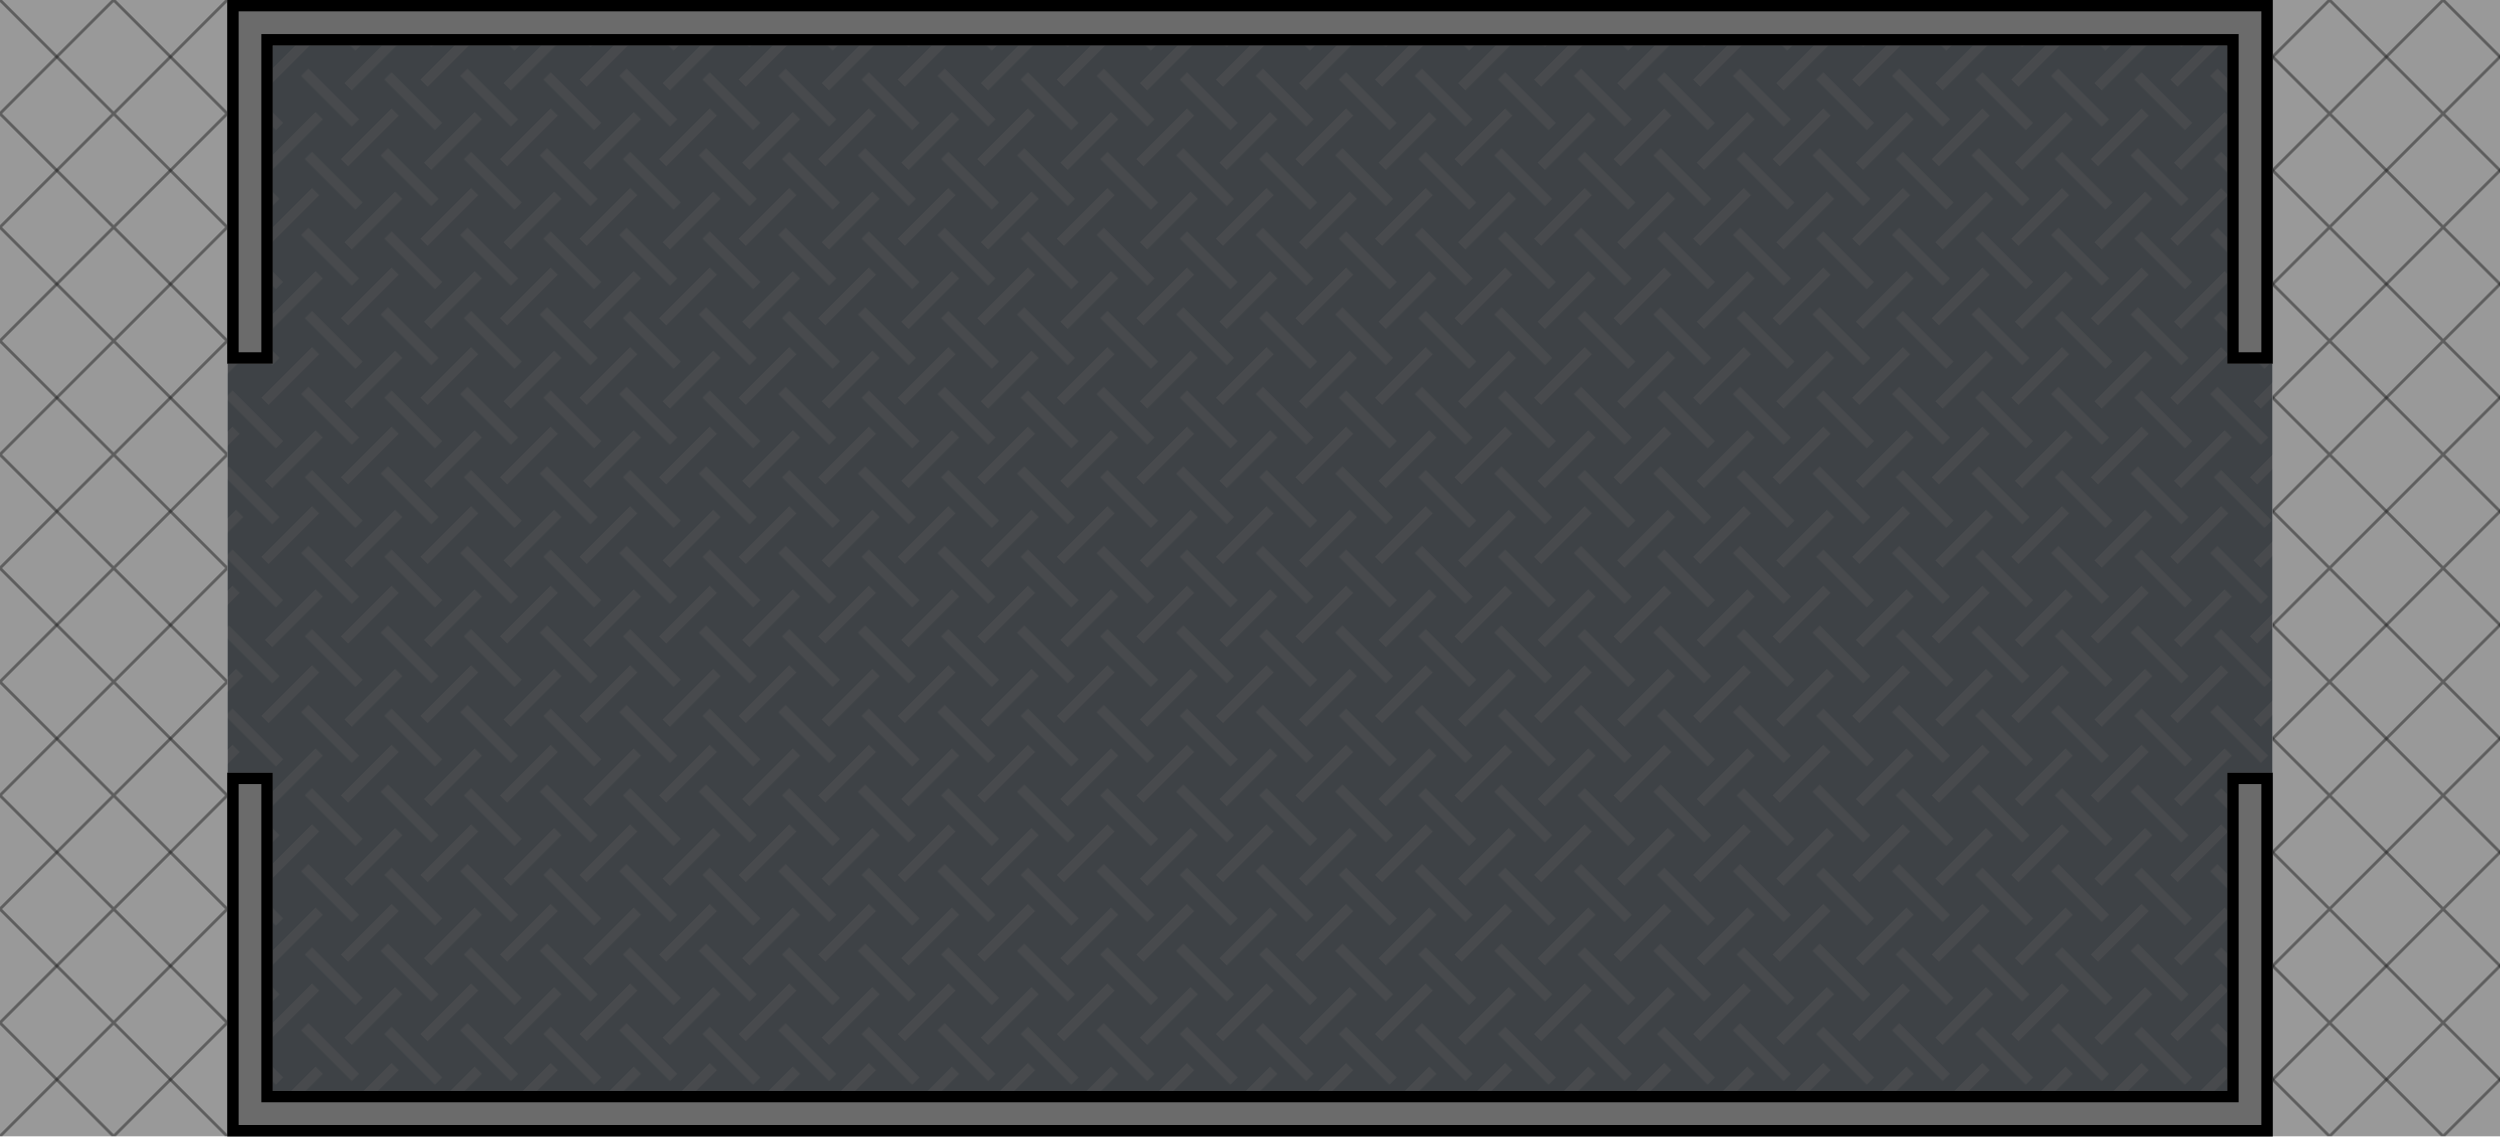
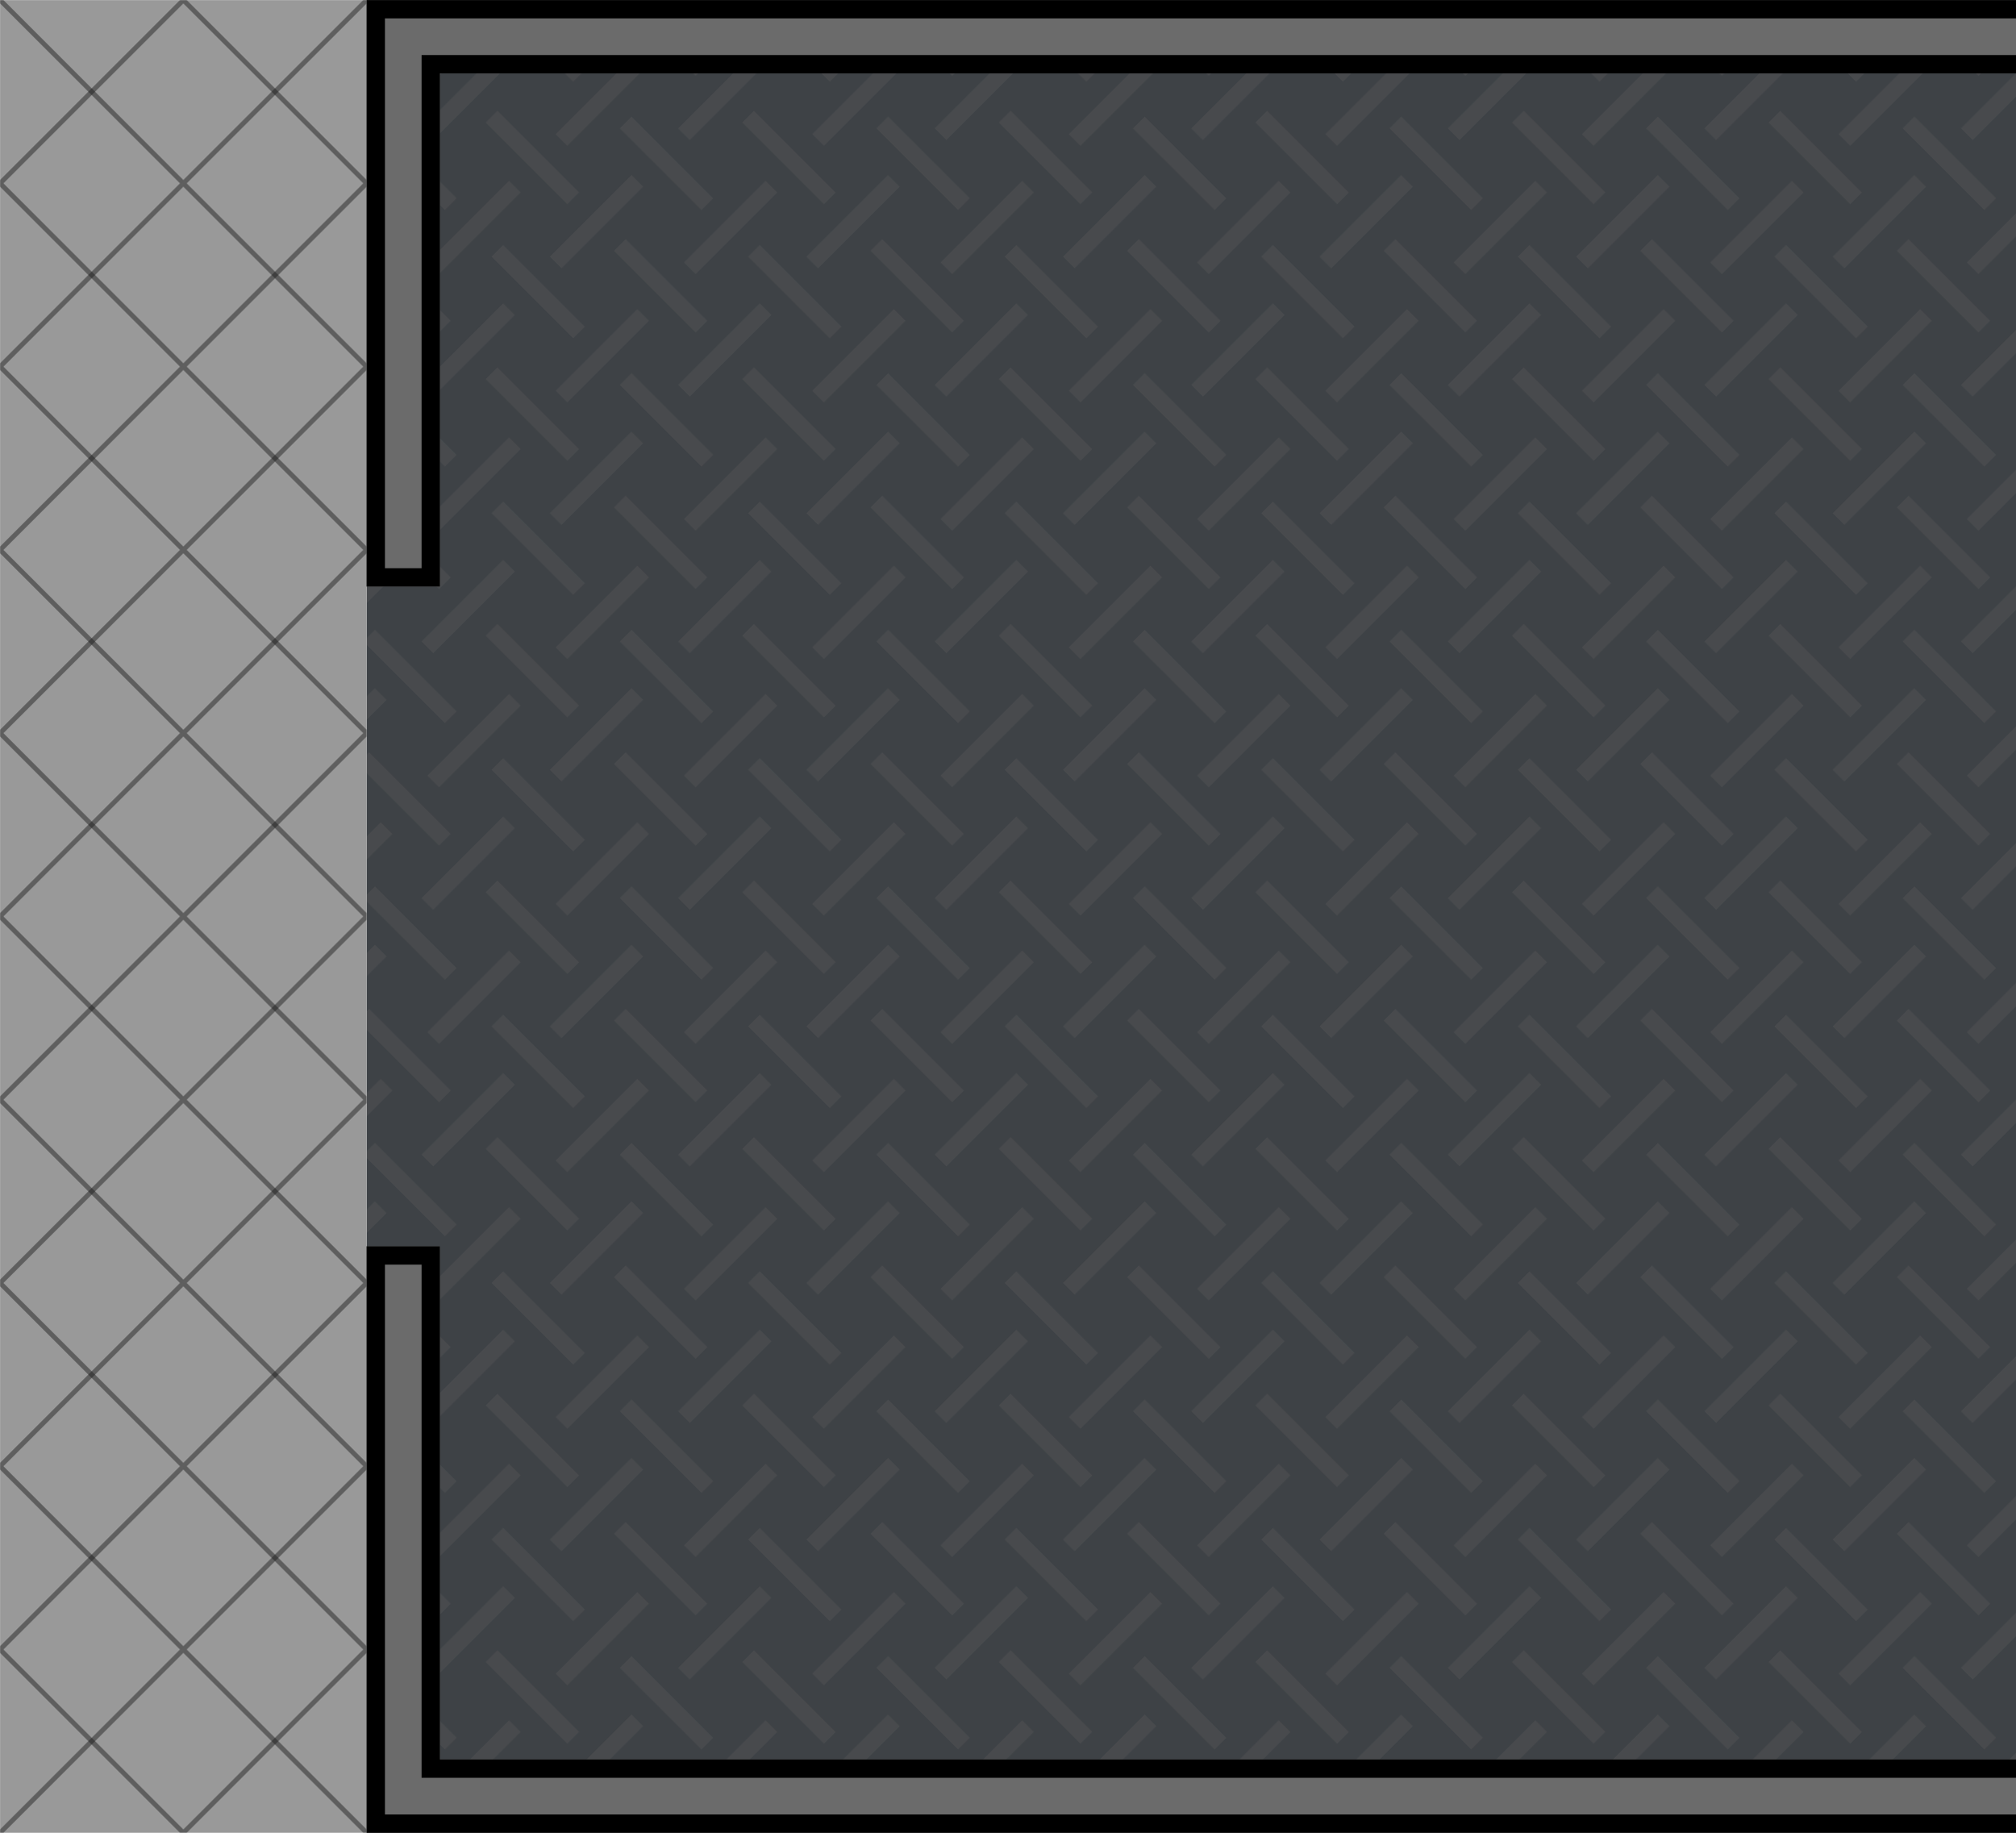
- <svg xmlns="http://www.w3.org/2000/svg" xmlns:xlink="http://www.w3.org/1999/xlink" width="1760" height="800">
-   <defs>
-     <pattern xlink:href="#a" id="h" patternTransform="rotate(-45 -160 386.274) scale(.89995)" />
+ <svg xmlns="http://www.w3.org/2000/svg" xmlns:xlink="http://www.w3.org/1999/xlink" width="880.036" height="800.072" version="1.1" id="svg35">
+   <defs id="defs31">
+     <pattern xlink:href="#a" id="h" patternTransform="matrix(0.6363608,-0.6363608,0.6363608,0.6363608,-319.9638,0.03608228)" />
    <pattern xlink:href="#b" id="j" patternTransform="matrix(.625 0 0 .625 2160 -183)" />
    <pattern xlink:href="#c" id="f" patternTransform="translate(2248 -159) scale(.53217)" />
    <pattern xlink:href="#d" id="c" patternTransform="translate(2248 344) scale(.53217)" />
    <pattern xlink:href="#e" id="d" patternTransform="translate(2248 -159) scale(.53217)" />
    <pattern patternUnits="userSpaceOnUse" width="128" height="128" patternTransform="translate(2248 -159)" id="e">
-       <path fill="#999" stroke-width="15.118" stroke-miterlimit="10" d="M0 0h128v128H0z" />
-       <path d="M0 0v2.34L125.66 128H128v-2.34L2.34 0z" fill="#191919" stroke-width="1.7" />
-       <path d="M125.66 0L0 125.66V128h2.34L128 2.34V0z" fill="#191919" stroke-width="1.7" />
+       <path fill="#999" stroke-width="15.118" stroke-miterlimit="10" d="M0 0h128v128H0z" id="path1" />
+       <path d="M0 0v2.34L125.66 128H128v-2.34L2.34 0z" fill="#191919" stroke-width="1.7" id="path2" />
+       <path d="M125.66 0L0 125.66V128h2.34L128 2.34V0z" fill="#191919" stroke-width="1.7" id="path3" />
    </pattern>
    <clipPath id="i">
-       <path stroke-miterlimit="10" d="M1800-503h200v800h-200z" fill="url(#f)" stroke-width="5.781" />
+       <path stroke-miterlimit="10" d="m 1800,-503 h 200 v 800 h -200 z" fill="url(#f)" stroke-width="5.781" id="path4" />
    </clipPath>
    <pattern patternUnits="userSpaceOnUse" width="128" height="128" patternTransform="translate(2160 -183)" id="b">
-       <path fill="#999" stroke-width="15.118" stroke-miterlimit="10" d="M0 0h128v128H0z" />
-       <path d="M0 0v2.34L125.66 128H128v-2.34L2.34 0z" fill="#191919" fill-opacity=".457" stroke-width="1.7" />
-       <path d="M125.66 0L0 125.66V128h2.34L128 2.34V0z" fill="#191919" fill-opacity=".451" stroke-width="1.7" />
+       <path fill="#999" stroke-width="15.118" stroke-miterlimit="10" d="M0 0h128v128H0z" id="path5" />
+       <path d="M0 0v2.34L125.66 128H128v-2.34L2.34 0z" fill="#191919" fill-opacity=".457" stroke-width="1.7" id="path6" />
+       <path d="M125.66 0L0 125.66V128h2.34L128 2.34V0z" fill="#191919" fill-opacity=".451" stroke-width="1.7" id="path7" />
    </pattern>
    <pattern xlink:href="#g" id="l" patternTransform="matrix(.625 0 0 .625 2160 -183)" />
    <pattern patternUnits="userSpaceOnUse" width="128" height="128" patternTransform="translate(2160 -183)" id="g">
-       <path fill="#999" stroke-width="15.118" stroke-miterlimit="10" d="M0 0h128v128H0z" />
-       <path d="M0 0v2.34L125.66 128H128v-2.34L2.34 0z" fill="#191919" fill-opacity=".457" stroke-width="1.7" />
-       <path d="M125.66 0L0 125.66V128h2.34L128 2.34V0z" fill="#191919" fill-opacity=".451" stroke-width="1.7" />
+       <path fill="#999" stroke-width="15.118" stroke-miterlimit="10" d="M0 0h128v128H0z" id="path8" />
+       <path d="M0 0v2.34L125.66 128H128v-2.34L2.34 0z" fill="#191919" fill-opacity=".457" stroke-width="1.7" id="path9" />
+       <path d="M125.66 0L0 125.66V128h2.34L128 2.34V0z" fill="#191919" fill-opacity=".451" stroke-width="1.7" id="path10" />
    </pattern>
    <clipPath id="k">
-       <path stroke-miterlimit="10" d="M1800-503h200v800h-200z" fill="url(#f)" stroke-width="5.781" />
+       <path stroke-miterlimit="10" d="m 1800,-503 h 200 v 800 h -200 z" fill="url(#f)" stroke-width="5.781" id="path11" />
    </clipPath>
    <pattern patternUnits="userSpaceOnUse" width="176" height="176" patternTransform="translate(-320)" id="a">
-       <path fill="#3e4246" stroke-width="20.787" stroke-miterlimit="10" d="M0 0h176v176H0z" />
-       <g fill="#cebbb4" fill-opacity=".071" stroke-opacity=".49">
-         <path transform="rotate(180 0 -497.26) scale(3.77953)" stroke-width=".723" d="M-20.108-295.942h2.117v14.817h-2.117z" />
-         <path transform="matrix(0 -3.77953 3.77953 0 0 -994.52)" stroke-width=".723" d="M-288.533 0h2.117v14.817h-2.117z" />
-         <path transform="rotate(180 0 -497.26) scale(3.77953)" stroke-width=".723" d="M-8.467-283.242h2.117v14.817h-2.117z" />
-         <path transform="matrix(0 -3.77953 3.77953 0 0 -994.52)" stroke-width=".723" d="M-277.95 11.642h2.117v14.817h-2.117zm-10.583 11.641h2.117V38.1h-2.117z" />
-         <path transform="rotate(180 0 -497.26) scale(3.77953)" stroke-width=".723" d="M-31.75-283.242h2.117v14.817h-2.117z" />
-         <path transform="rotate(180 0 -497.26) scale(3.77953)" stroke-width=".58" d="M-20.108-272.658h2.117v9.525h-2.117z" />
-         <path transform="matrix(0 -3.77953 3.77953 0 0 -994.52)" stroke-width=".723" d="M-265.25 0h2.117v14.817h-2.117zm0 23.283h2.117V38.1h-2.117z" />
-         <path transform="matrix(0 -3.77953 3.77953 0 0 -994.52)" stroke-width=".335" d="M-277.95 0h2.117v3.175h-2.117z" />
-         <path transform="rotate(180 0 -497.26) scale(3.77953)" stroke-width=".58" d="M-43.392-272.658h2.117v9.525h-2.117z" />
-         <path transform="matrix(0 -3.77953 3.77953 0 0 -994.52)" stroke-width=".641" d="M-277.95 34.925h2.117v11.642h-2.117z" />
-         <path transform="rotate(180 0 -497.26) scale(3.77953)" stroke-width=".725" d="M-43.406-295.942h2.131v14.817h-2.131z" />
-         <path stroke-width=".723" d="M29.633 291.708h2.117v14.817h-2.117z" transform="translate(0 -994.52) scale(3.77953)" />
-         <path transform="matrix(0 3.77953 -3.77953 0 0 -994.52)" stroke-width=".641" d="M299.117-46.567h2.117v11.642h-2.117z" />
-         <path stroke-width=".432" d="M41.275 304.408h2.117v5.292h-2.117z" transform="translate(0 -994.52) scale(3.77953)" />
-         <path transform="matrix(0 3.77953 -3.77953 0 0 -994.52)" stroke-width=".723" d="M299.117-26.458h2.117v14.817h-2.117z" />
-         <path stroke-width=".432" d="M17.992 304.408h2.117v5.292h-2.117z" transform="translate(0 -994.52) scale(3.77953)" />
-         <path transform="matrix(0 3.77953 -3.77953 0 0 -994.52)" stroke-width=".335" d="M299.117-3.175h2.117V0h-2.117z" />
-         <path stroke-width=".725" d="M6.35 291.708h2.131v14.817H6.35z" transform="translate(0 -994.52) scale(3.77953)" />
+       <path fill="#3e4246" stroke-width="20.787" stroke-miterlimit="10" d="M0 0h176v176H0z" id="path12" />
+       <g fill="#cebbb4" fill-opacity=".071" stroke-opacity=".49" id="g30">
+         <path transform="rotate(180 0 -497.26) scale(3.77953)" stroke-width=".723" d="M-20.108-295.942h2.117v14.817h-2.117z" id="path13" />
+         <path transform="matrix(0 -3.77953 3.77953 0 0 -994.52)" stroke-width=".723" d="M-288.533 0h2.117v14.817h-2.117z" id="path14" />
+         <path transform="rotate(180 0 -497.26) scale(3.77953)" stroke-width=".723" d="M-8.467-283.242h2.117v14.817h-2.117z" id="path15" />
+         <path transform="matrix(0 -3.77953 3.77953 0 0 -994.52)" stroke-width=".723" d="M-277.95 11.642h2.117v14.817h-2.117zm-10.583 11.641h2.117V38.1h-2.117z" id="path16" />
+         <path transform="rotate(180 0 -497.26) scale(3.77953)" stroke-width=".723" d="M-31.75-283.242h2.117v14.817h-2.117z" id="path17" />
+         <path transform="rotate(180 0 -497.26) scale(3.77953)" stroke-width=".58" d="M-20.108-272.658h2.117v9.525h-2.117z" id="path18" />
+         <path transform="matrix(0 -3.77953 3.77953 0 0 -994.52)" stroke-width=".723" d="M-265.25 0h2.117v14.817h-2.117zm0 23.283h2.117V38.1h-2.117z" id="path19" />
+         <path transform="matrix(0 -3.77953 3.77953 0 0 -994.52)" stroke-width=".335" d="M-277.95 0h2.117v3.175h-2.117z" id="path20" />
+         <path transform="rotate(180 0 -497.26) scale(3.77953)" stroke-width=".58" d="M-43.392-272.658h2.117v9.525h-2.117z" id="path21" />
+         <path transform="matrix(0 -3.77953 3.77953 0 0 -994.52)" stroke-width=".641" d="M-277.95 34.925h2.117v11.642h-2.117z" id="path22" />
+         <path transform="rotate(180 0 -497.26) scale(3.77953)" stroke-width=".725" d="M-43.406-295.942h2.131v14.817h-2.131z" id="path23" />
+         <path stroke-width=".723" d="M29.633 291.708h2.117v14.817h-2.117z" transform="translate(0 -994.52) scale(3.77953)" id="path24" />
+         <path transform="matrix(0 3.77953 -3.77953 0 0 -994.52)" stroke-width=".641" d="M299.117-46.567h2.117v11.642h-2.117z" id="path25" />
+         <path stroke-width=".432" d="M41.275 304.408h2.117v5.292h-2.117z" transform="translate(0 -994.52) scale(3.77953)" id="path26" />
+         <path transform="matrix(0 3.77953 -3.77953 0 0 -994.52)" stroke-width=".723" d="M299.117-26.458h2.117v14.817h-2.117z" id="path27" />
+         <path stroke-width=".432" d="M17.992 304.408h2.117v5.292h-2.117z" transform="translate(0 -994.52) scale(3.77953)" id="path28" />
+         <path transform="matrix(0 3.77953 -3.77953 0 0 -994.52)" stroke-width=".335" d="M299.117-3.175h2.117V0h-2.117z" id="path29" />
+         <path stroke-width=".725" d="M6.35 291.708h2.131v14.817H6.35z" transform="translate(0 -994.52) scale(3.77953)" id="path30" />
      </g>
    </pattern>
    <clipPath id="m">
-       <path d="M160 0v256h32V32h1376v224h32V0zm0 544v256h1440V544h-32v224H192V544z" stroke-miterlimit="10" fill="#6b6b6b" stroke-width="15.118" />
+       <path d="m 160,0 v 256 h 32 V 32 h 1376 v 224 h 32 V 0 Z m 0,544 V 800 H 1600 V 544 h -32 V 768 H 192 V 544 Z" stroke-miterlimit="10" fill="#6b6b6b" stroke-width="15.118" id="path31" />
    </clipPath>
  </defs>
-   <path d="M160 0h1440v800H160z" fill="url(#h)" />
-   <path clip-path="url(#i)" d="M1800-503h160v800h-160z" transform="translate(-200 503)" fill="url(#j)" />
-   <path transform="translate(-1840 503)" clip-path="url(#k)" d="M1840-503h160v800h-160z" fill="url(#l)" />
-   <path stroke-miterlimit="10" d="M160 0v256h32V32h1376v224h32V0zm0 544v256h1440V544h-32v224H192V544z" clip-path="url(#m)" fill="#6b6b6b" stroke-width="16" stroke="#000" />
+   <path d="M 160.036,0.036 H 1600.036 V 800.036 H 160.036 Z" fill="url(#h)" id="path32" />
+   <path clip-path="url(#i)" d="m 1800,-503 h 160 v 800 h -160 z" transform="translate(-199.9639,503.0361)" fill="url(#j)" id="path33" />
+   <path transform="translate(-1839.964,503.0361)" clip-path="url(#k)" d="m 1840,-503 h 160 v 800 h -160 z" fill="url(#l)" id="path34" />
+   <path stroke-miterlimit="10" d="m 160,0 v 256 h 32 V 32 h 1376 v 224 h 32 V 0 Z m 0,544 V 800 H 1600 V 544 h -32 V 768 H 192 V 544 Z" clip-path="url(#m)" fill="#6b6b6b" stroke-width="16" stroke="#000000" id="path35" transform="translate(0.03613206,0.03613206)" />
</svg>
